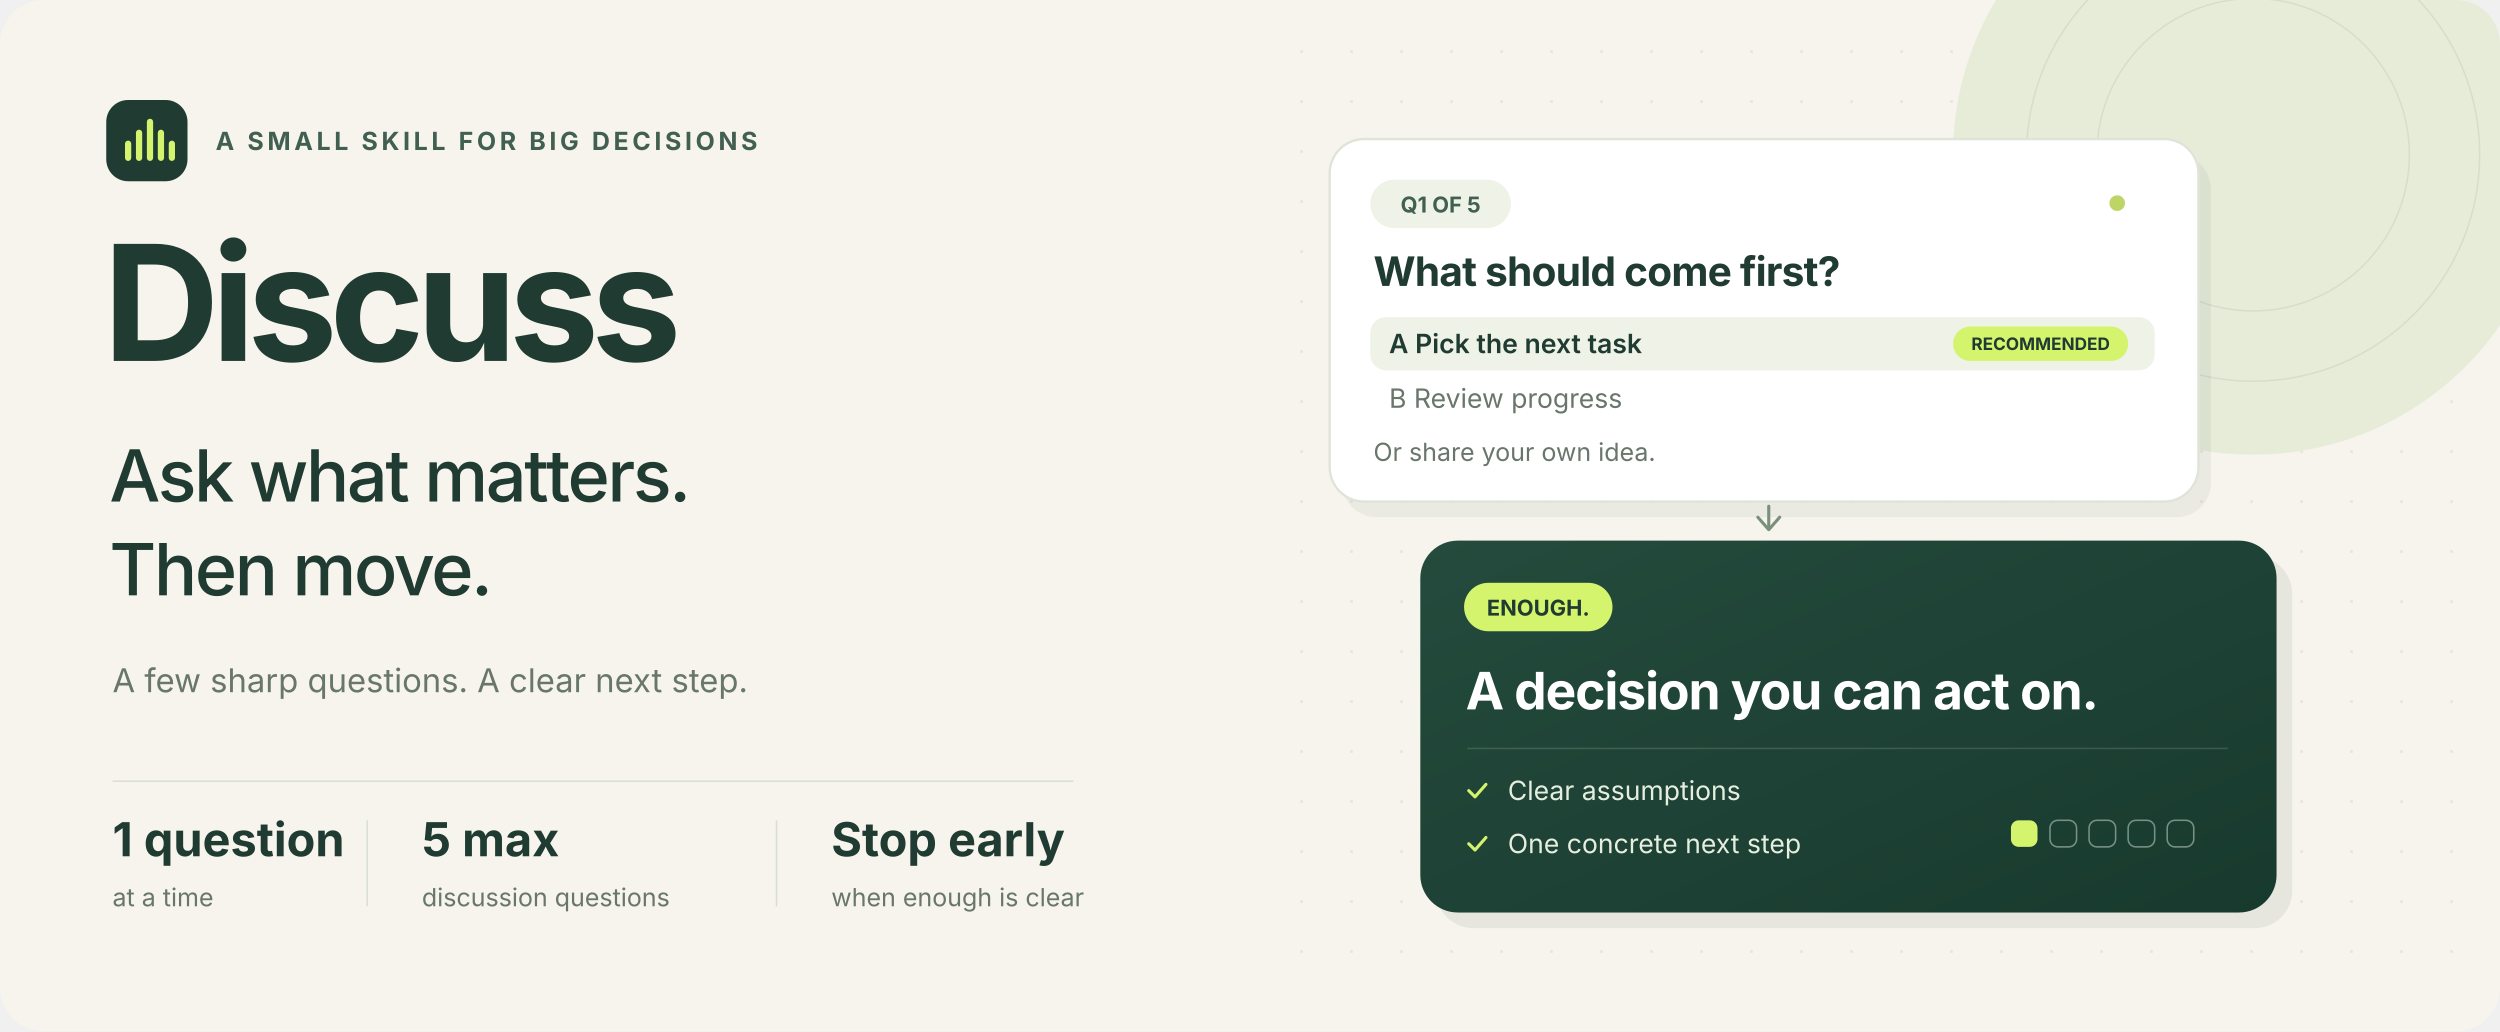
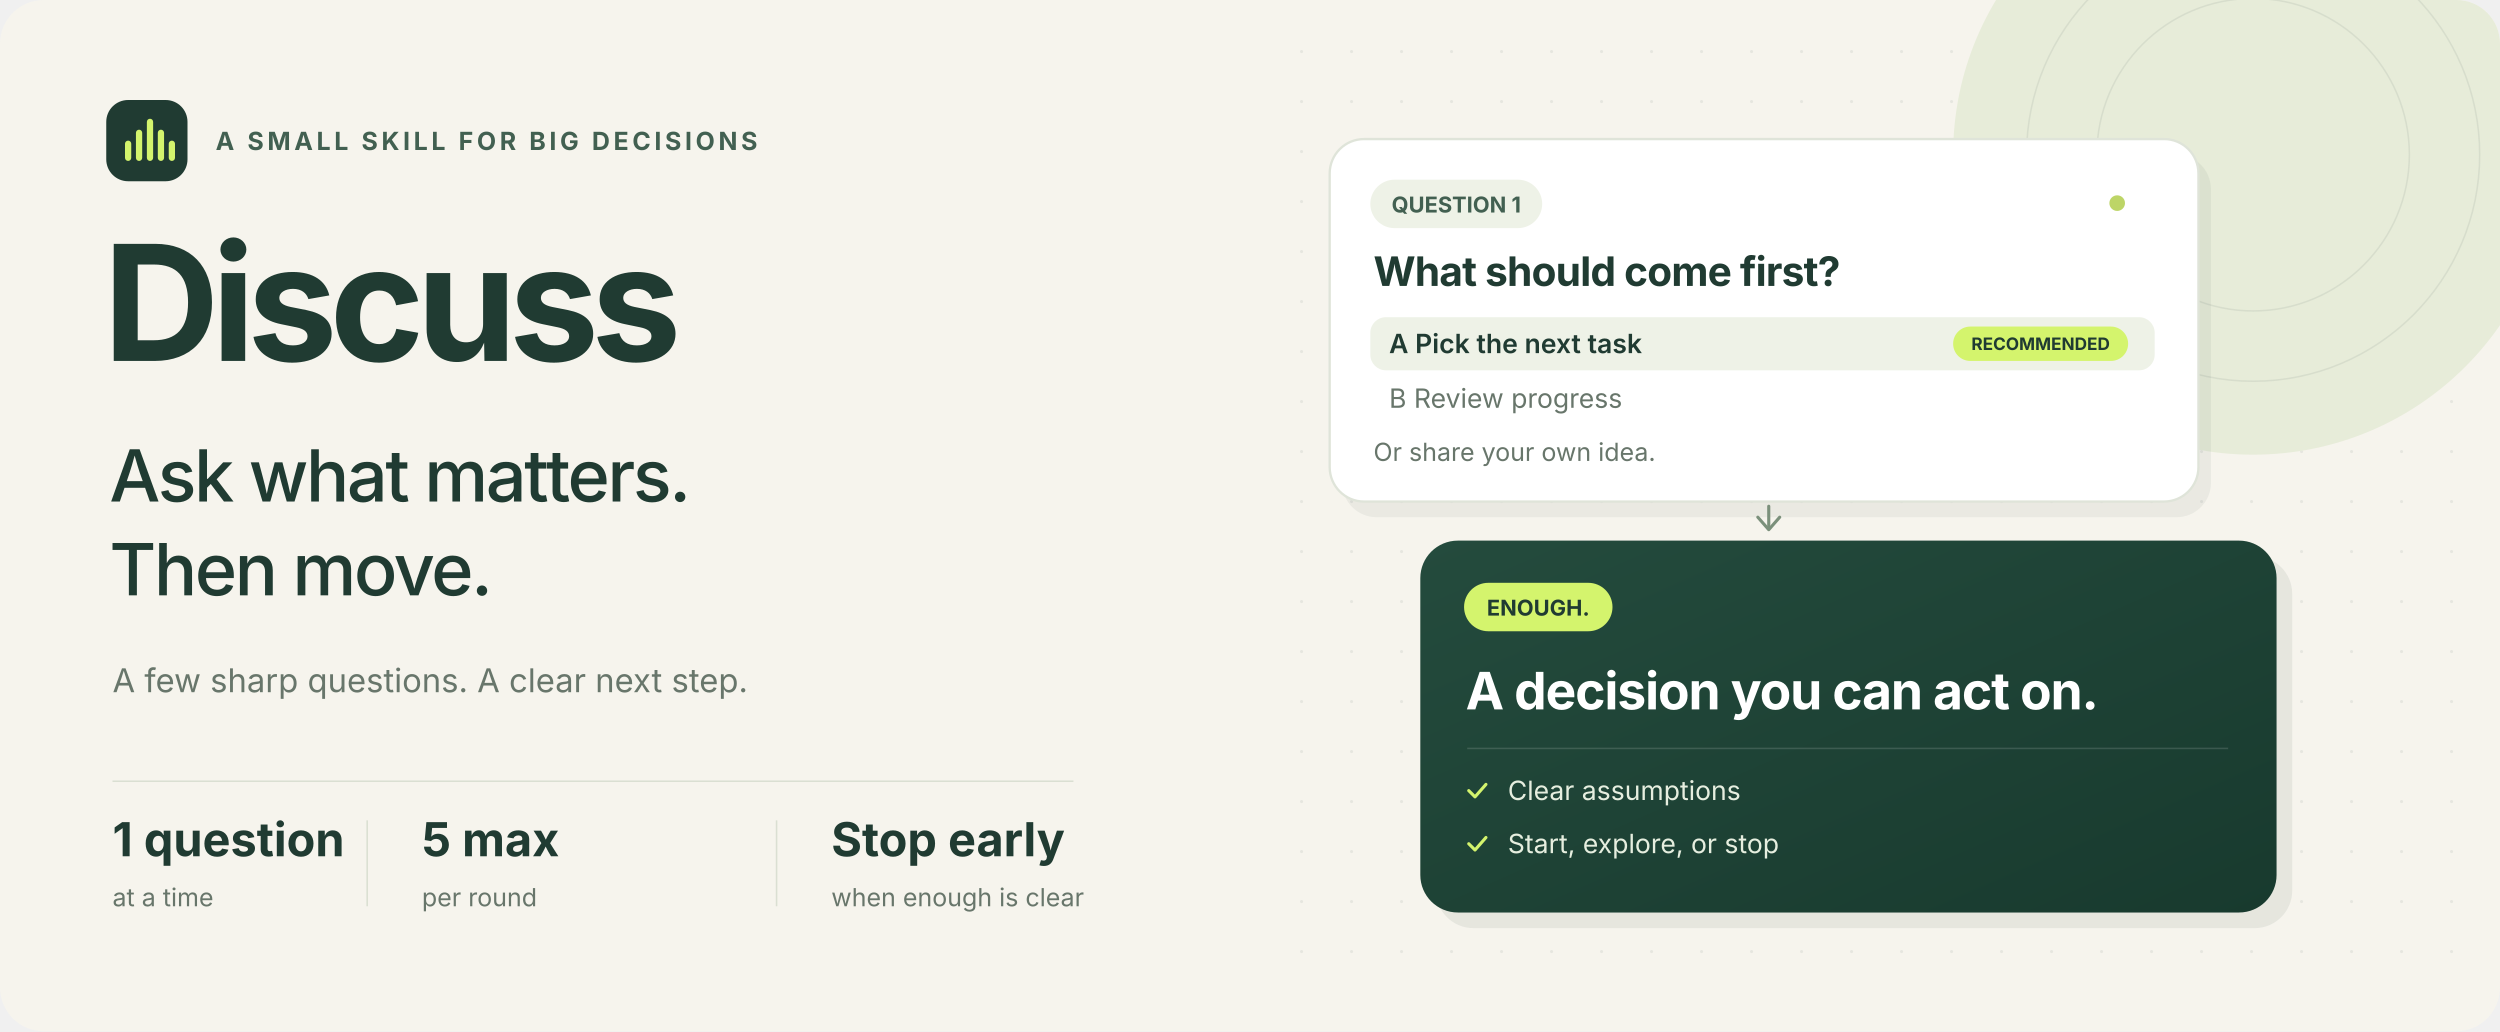
<svg xmlns="http://www.w3.org/2000/svg" width="1600" height="660" viewBox="0 0 1600 660" role="img" aria-labelledby="title desc">
  <defs>
    <clipPath id="panel">
      <rect width="1600" height="660" rx="28" />
    </clipPath>
    <pattern id="grid" width="32" height="32" patternUnits="userSpaceOnUse">
      <circle cx="1" cy="1" r="1" fill="#203B32" opacity="0.075" />
    </pattern>
    <linearGradient id="card" x1="0" y1="0" x2="1" y2="1">
      <stop stop-color="#244B3D" />
      <stop offset="1" stop-color="#183A2E" />
    </linearGradient>
  </defs>
  <g clip-path="url(#panel)">
    <rect width="1600" height="660" rx="28" fill="#F6F4ED" />
    <rect x="820" y="28" width="752" height="604" rx="20" fill="url(#grid)" />
    <circle cx="1442" cy="99" r="192" fill="#E7ECD9" />
    <circle cx="1442" cy="99" r="145" fill="none" stroke="#203B32" stroke-opacity="0.08" />
    <circle cx="1442" cy="99" r="100" fill="none" stroke="#203B32" stroke-opacity="0.08" />
    <g font-family="Inter, Segoe UI, Arial, sans-serif">
      <rect x="68" y="64" width="52" height="52" rx="14" fill="#203B32" />
      <g fill="#D4F46D">
        <rect x="80" y="90" width="4" height="13" rx="2" />
        <rect x="87" y="83" width="4" height="20" rx="2" />
        <rect x="94" y="76" width="4" height="27" rx="2" />
        <rect x="101" y="83" width="4" height="20" rx="2" />
        <rect x="108" y="90" width="4" height="13" rx="2" />
      </g>
      <text x="138" y="96" fill="#426051" font-size="16" font-weight="650" letter-spacing="2.3">A SMALL SKILL FOR BIG DECISIONS</text>
      <text x="66" y="231" fill="#203B32" font-size="103" font-weight="750" letter-spacing="-5">Discuss</text>
      <text x="70" y="321" fill="#203B32" font-size="46" font-weight="550" letter-spacing="-1.5">Ask what matters.</text>
      <text x="70" y="381" fill="#203B32" font-size="46" font-weight="550" letter-spacing="-1.5">Then move.</text>
      <text x="72" y="443" fill="#68766B" font-size="21">A few sharp questions. A clear next step.</text>
      <line x1="72" y1="500" x2="687" y2="500" stroke="#DADFD2" />
      <text x="72" y="548" fill="#203B32" font-size="30" font-weight="700">1 question</text>
      <text x="72" y="580" fill="#68766B" font-size="16">at a time</text>
      <line x1="235" y1="525" x2="235" y2="580" stroke="#DADFD2" />
      <text x="270" y="548" fill="#203B32" font-size="30" font-weight="700">5 max</text>
-       <text x="270" y="580" fill="#68766B" font-size="16">discussion questions</text>
+       <text x="270" y="580" fill="#68766B" font-size="16">per round</text>
      <line x1="497" y1="525" x2="497" y2="580" stroke="#DADFD2" />
      <text x="532" y="548" fill="#203B32" font-size="30" font-weight="700">Stop early</text>
      <text x="532" y="580" fill="#68766B" font-size="16">when enough is clear</text>
      <rect x="859" y="99" width="556" height="232" rx="22" fill="#203B32" opacity="0.06" />
      <rect x="851" y="89" width="556" height="232" rx="22" fill="#FFFFFF" stroke="#DFE4D9" stroke-width="1.5" />
-       <rect x="877" y="115" width="90" height="31" rx="15.5" fill="#EEF2E7" />
-       <text x="922" y="136" fill="#426051" font-size="14" font-weight="700" text-anchor="middle">Q1 OF 5</text>
+       <rect x="877" y="115" width="110" height="31" rx="15.5" fill="#EEF2E7" />
+       <text x="932" y="136" fill="#426051" font-size="14" font-weight="700" text-anchor="middle">QUESTION 1</text>
      <circle cx="1355" cy="130" r="5" fill="#BDD567" />
      <text x="879" y="183" fill="#203B32" font-size="26" font-weight="650" letter-spacing="-0.5">What should come first?</text>
      <rect x="877" y="203" width="502" height="34" rx="10" fill="#EEF2E7" />
      <text x="889" y="226" fill="#203B32" font-size="17" font-weight="600">A   Pick the next task</text>
      <rect x="1250" y="209" width="112" height="22" rx="11" fill="#D4F46D" />
      <text x="1306" y="224" fill="#203B32" font-size="11" font-weight="700" text-anchor="middle">RECOMMENDED</text>
      <text x="889" y="261" fill="#68766B" font-size="17">B   Review progress</text>
      <text x="879" y="295" fill="#68766B" font-size="16">Or share your own idea.</text>
      <path d="M 1132 324 L 1132 338" stroke="#7B907B" stroke-width="2" stroke-linecap="round" />
      <path d="M 1125 331 L 1132 339 L 1139 331" fill="none" stroke="#7B907B" stroke-width="2" stroke-linecap="round" stroke-linejoin="round" />
      <rect x="919" y="356" width="548" height="238" rx="24" fill="#203B32" opacity="0.08" />
      <rect x="909" y="346" width="548" height="238" rx="24" fill="url(#card)" />
      <rect x="937" y="373" width="95" height="31" rx="15.5" fill="#D4F46D" />
      <text x="984.5" y="394" fill="#203B32" font-size="14" font-weight="750" text-anchor="middle">ENOUGH.</text>
      <text x="938" y="454" fill="#FFFFFF" font-size="33" font-weight="650" letter-spacing="-0.7">A decision you can act on.</text>
      <line x1="939" y1="479" x2="1426" y2="479" stroke="#FFFFFF" stroke-opacity="0.14" />
      <g fill="none" stroke="#D4F46D" stroke-width="2" stroke-linecap="round" stroke-linejoin="round">
        <path d="M 940 506 L 944 510 L 951 502" />
        <path d="M 940 540 L 944 544 L 951 536" />
      </g>
      <text x="965" y="512" fill="#E6EEDF" font-size="17">Clear assumptions</text>
-       <text x="965" y="546" fill="#E6EEDF" font-size="17">One concrete next step</text>
-       <g transform="translate(1287 525)">
-         <rect width="17" height="17" rx="5" fill="#D4F46D" />
-         <rect x="25" width="17" height="17" rx="5" fill="none" stroke="#789184" />
-         <rect x="50" width="17" height="17" rx="5" fill="none" stroke="#789184" />
-         <rect x="75" width="17" height="17" rx="5" fill="none" stroke="#789184" />
-         <rect x="100" width="17" height="17" rx="5" fill="none" stroke="#789184" />
-       </g>
+       <text x="965" y="546" fill="#E6EEDF" font-size="17">Start, explore, or stop</text>
    </g>
  </g>
</svg>
